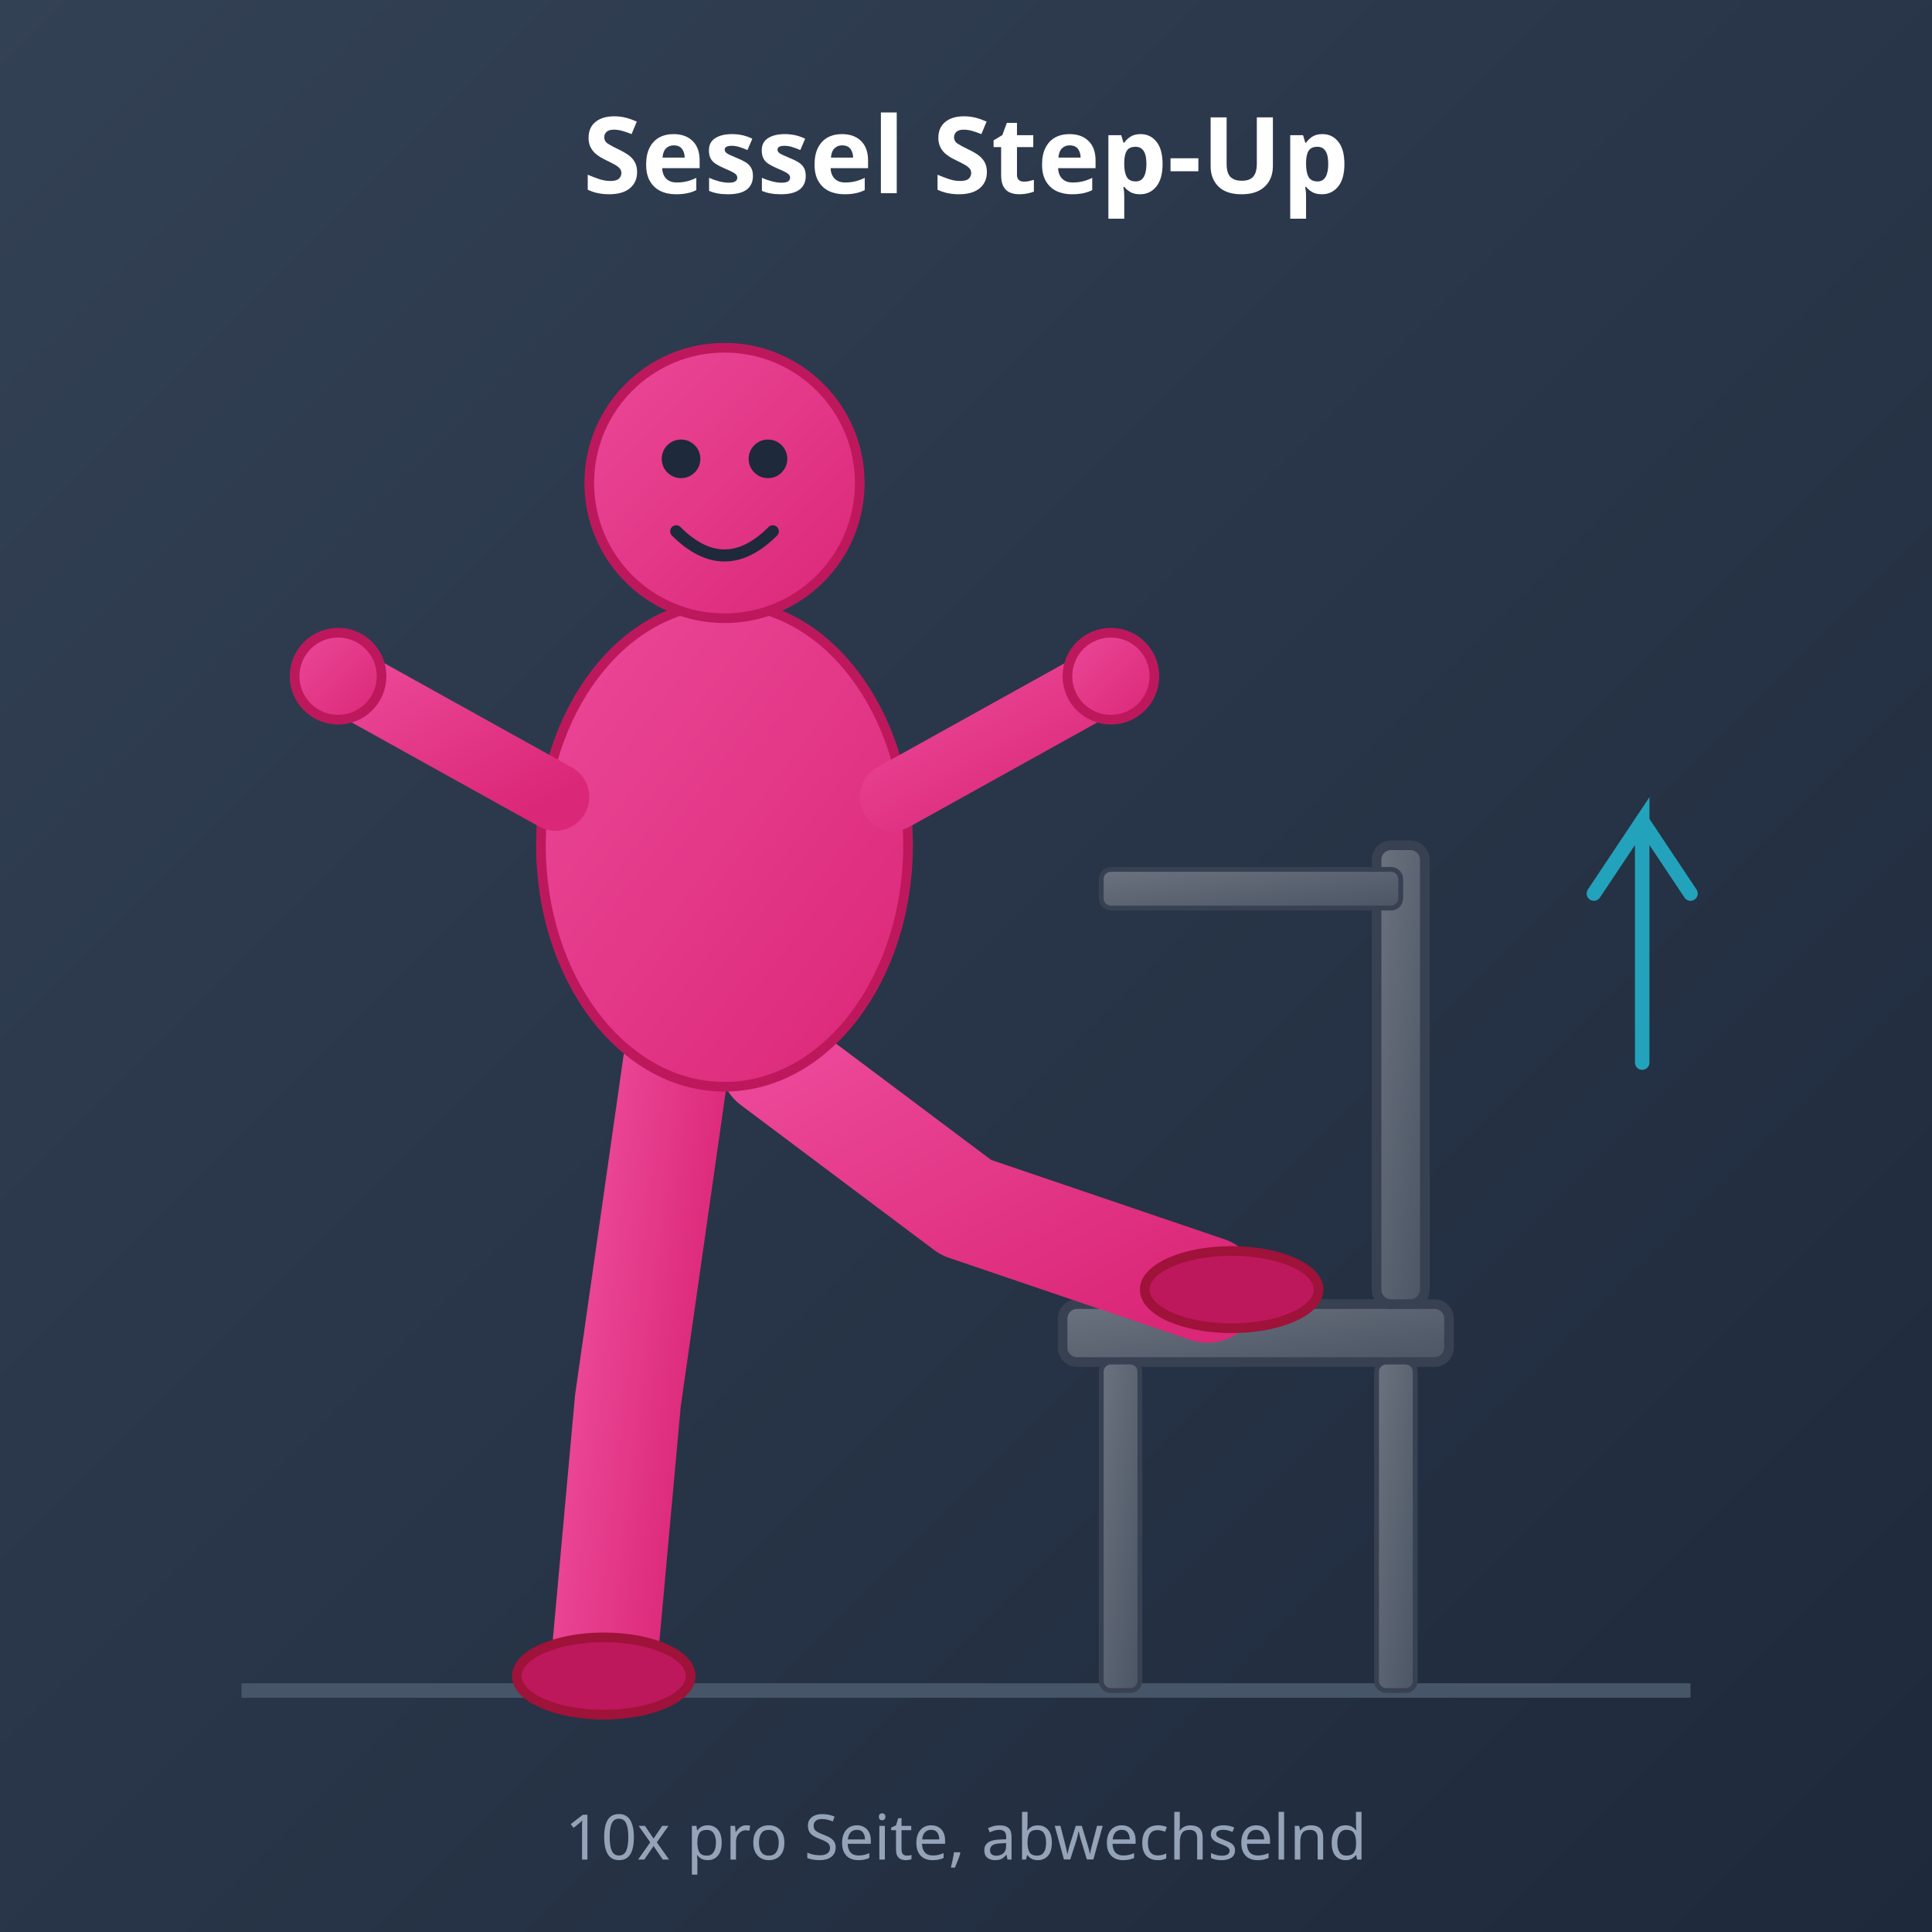
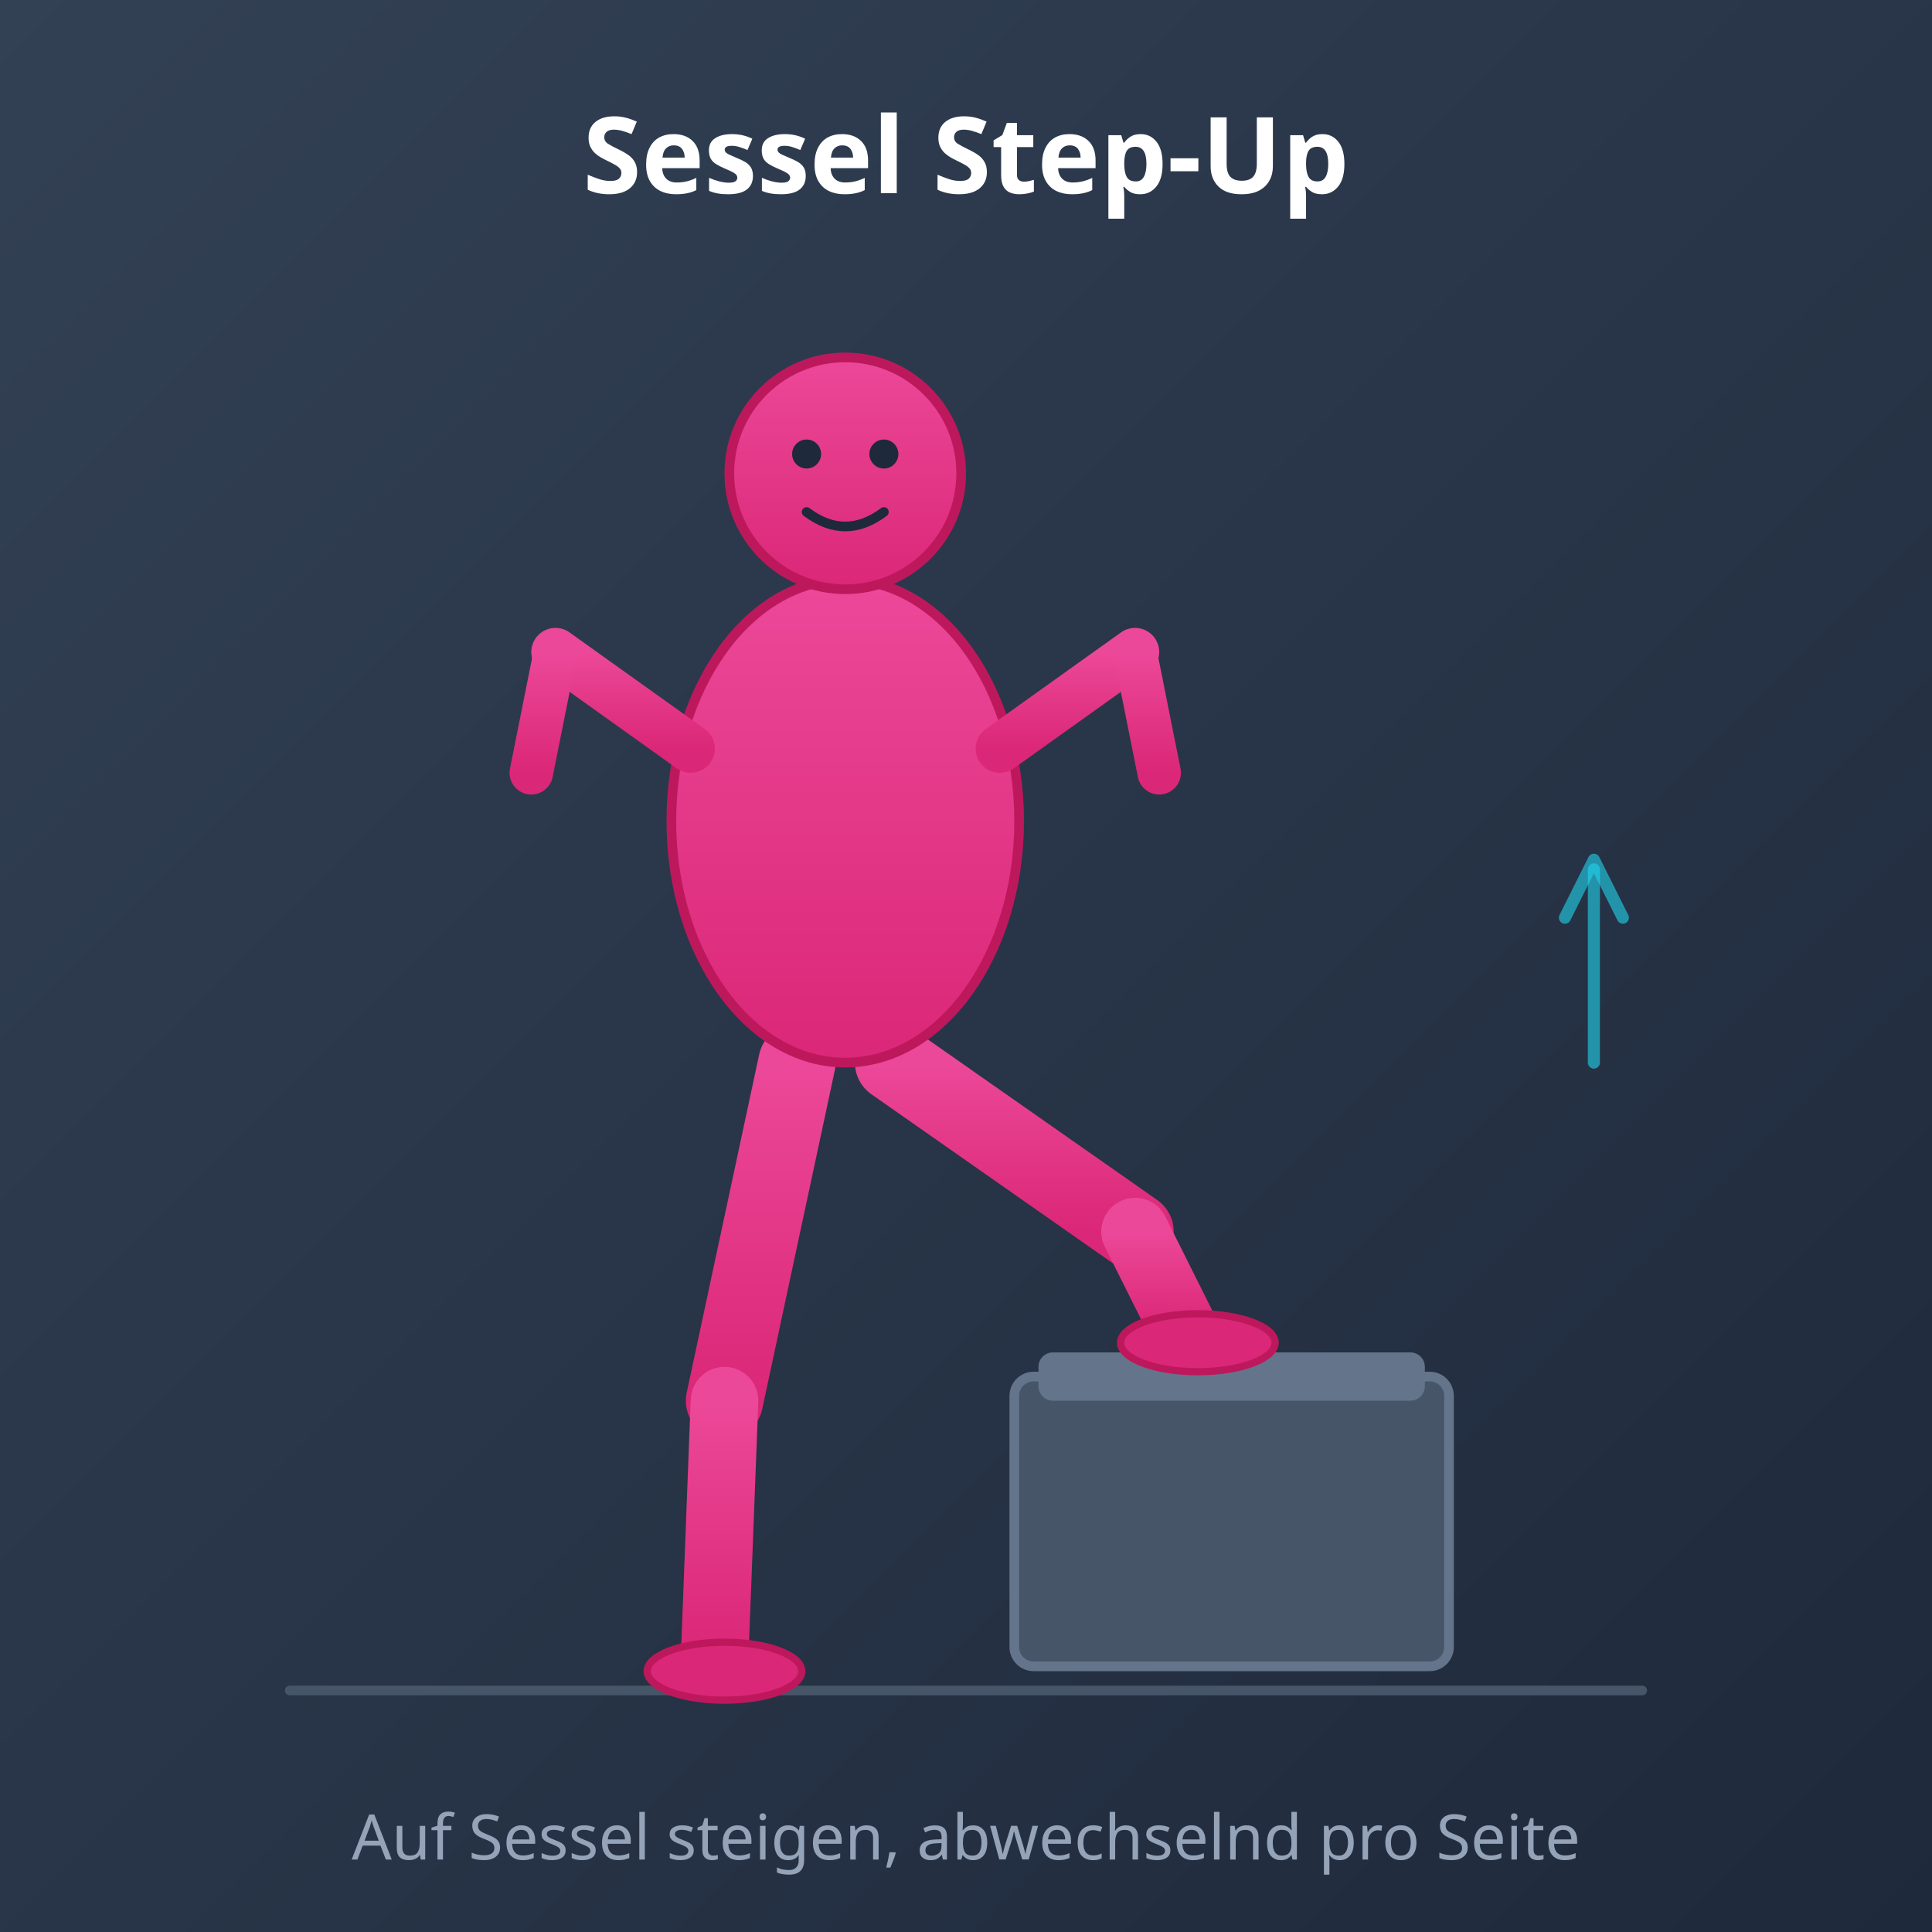
<svg xmlns="http://www.w3.org/2000/svg" width="400" height="400" viewBox="0 0 400 400">
  <defs>
-     <linearGradient id="bgSessel" x1="0%" y1="0%" x2="100%" y2="100%">
-       <stop offset="0%" style="stop-color:#334155;stop-opacity:1" />
-       <stop offset="100%" style="stop-color:#1e293b;stop-opacity:1" />
+     <linearGradient id="bgStep" x1="0%" y1="0%" x2="100%" y2="100%">
+       <stop offset="0%" stop-color="#334155" />
+       <stop offset="100%" stop-color="#1e293b" />
    </linearGradient>
-     <linearGradient id="bodySessel" x1="0%" y1="0%" x2="100%" y2="100%">
-       <stop offset="0%" style="stop-color:#ec4899;stop-opacity:1" />
-       <stop offset="100%" style="stop-color:#db2777;stop-opacity:1" />
-     </linearGradient>
-     <linearGradient id="chairGrad" x1="0%" y1="0%" x2="100%" y2="100%">
-       <stop offset="0%" style="stop-color:#6b7280;stop-opacity:1" />
-       <stop offset="100%" style="stop-color:#4b5563;stop-opacity:1" />
+     <linearGradient id="bodyStep" x1="0%" y1="0%" x2="0%" y2="100%">
+       <stop offset="0%" stop-color="#ec4899" />
+       <stop offset="100%" stop-color="#db2777" />
    </linearGradient>
  </defs>
-   <rect width="400" height="400" fill="url(#bgSessel)" />
-   <text x="200" y="40" font-family="system-ui" font-size="22" font-weight="bold" fill="#ffffff" text-anchor="middle">Sessel Step-Up</text>
-   <line x1="50" y1="350" x2="350" y2="350" stroke="#475569" stroke-width="3" />
-   <rect x="220" y="270" width="80" height="12" rx="3" fill="url(#chairGrad)" stroke="#374151" stroke-width="2" />
-   <rect x="285" y="175" width="10" height="95" rx="3" fill="url(#chairGrad)" stroke="#374151" stroke-width="2" />
-   <rect x="228" y="180" width="62" height="8" rx="2" fill="url(#chairGrad)" stroke="#374151" stroke-width="1" />
-   <rect x="228" y="282" width="8" height="68" rx="2" fill="url(#chairGrad)" stroke="#374151" stroke-width="1" />
-   <rect x="285" y="282" width="8" height="68" rx="2" fill="url(#chairGrad)" stroke="#374151" stroke-width="1" />
-   <path d="M 140 220 L 130 290 L 125 345" stroke="url(#bodySessel)" stroke-width="22" fill="none" stroke-linecap="round" stroke-linejoin="round">
-     <animate attributeName="d" values="M 140 220 L 130 290 L 125 345;M 140 200 L 130 270 L 125 345;M 140 220 L 130 290 L 125 345" dur="2.5s" repeatCount="indefinite" />
+   <rect width="400" height="400" fill="url(#bgStep)" />
+   <text x="200" y="40" font-family="system-ui,sans-serif" font-size="22" font-weight="bold" fill="#ffffff" text-anchor="middle">Sessel Step-Up</text>
+   <line x1="60" y1="350" x2="340" y2="350" stroke="#475569" stroke-width="2" stroke-linecap="round" />
+   <rect x="210" y="285" width="90" height="60" rx="4" fill="#475569" stroke="#64748b" stroke-width="2" />
+   <rect x="215" y="280" width="80" height="10" rx="3" fill="#64748b" />
+   <line x1="165" y1="220" x2="150" y2="290" stroke="url(#bodyStep)" stroke-width="16" stroke-linecap="round">
+     <animate attributeName="y1" values="220;195;220" dur="2.5s" repeatCount="indefinite" calcMode="spline" keySplines="0.4 0 0.6 1;0.4 0 0.6 1" />
+   </line>
+   <line x1="150" y1="290" x2="148" y2="342" stroke="url(#bodyStep)" stroke-width="14" stroke-linecap="round" />
+   <ellipse cx="150" cy="346" rx="16" ry="6" fill="#db2777" stroke="#be185d" stroke-width="1.5" />
+   <line x1="185" y1="220" x2="235" y2="255" stroke="url(#bodyStep)" stroke-width="16" stroke-linecap="round">
+     <animate attributeName="y1" values="220;195;220" dur="2.5s" repeatCount="indefinite" calcMode="spline" keySplines="0.4 0 0.6 1;0.4 0 0.6 1" />
+     <animate attributeName="y2" values="255;240;255" dur="2.5s" repeatCount="indefinite" calcMode="spline" keySplines="0.4 0 0.6 1;0.4 0 0.6 1" />
+   </line>
+   <line x1="235" y1="255" x2="245" y2="275" stroke="url(#bodyStep)" stroke-width="14" stroke-linecap="round">
+     <animate attributeName="y1" values="255;240;255" dur="2.5s" repeatCount="indefinite" calcMode="spline" keySplines="0.4 0 0.6 1;0.4 0 0.6 1" />
+   </line>
+   <ellipse cx="248" cy="278" rx="16" ry="6" fill="#db2777" stroke="#be185d" stroke-width="1.5" />
+   <ellipse cx="175" cy="170" rx="36" ry="50" fill="url(#bodyStep)" stroke="#be185d" stroke-width="2">
+     <animate attributeName="cy" values="170;145;170" dur="2.5s" repeatCount="indefinite" calcMode="spline" keySplines="0.4 0 0.6 1;0.4 0 0.6 1" />
+   </ellipse>
+   <circle cx="175" cy="98" r="24" fill="url(#bodyStep)" stroke="#be185d" stroke-width="2">
+     <animate attributeName="cy" values="98;73;98" dur="2.5s" repeatCount="indefinite" calcMode="spline" keySplines="0.4 0 0.6 1;0.4 0 0.6 1" />
+   </circle>
+   <circle cx="167" cy="94" r="3" fill="#1e293b">
+     <animate attributeName="cy" values="94;69;94" dur="2.5s" repeatCount="indefinite" calcMode="spline" keySplines="0.4 0 0.6 1;0.4 0 0.6 1" />
+   </circle>
+   <circle cx="183" cy="94" r="3" fill="#1e293b">
+     <animate attributeName="cy" values="94;69;94" dur="2.5s" repeatCount="indefinite" calcMode="spline" keySplines="0.4 0 0.6 1;0.4 0 0.6 1" />
+   </circle>
+   <path d="M167 106 Q175 112 183 106" stroke="#1e293b" stroke-width="2" fill="none" stroke-linecap="round">
+     <animate attributeName="d" values="M167 106 Q175 112 183 106;M167 81 Q175 87 183 81;M167 106 Q175 112 183 106" dur="2.5s" repeatCount="indefinite" calcMode="spline" keySplines="0.4 0 0.6 1;0.4 0 0.6 1" />
  </path>
-   <ellipse cx="125" cy="347" rx="18" ry="8" fill="#be185d" stroke="#9f1239" stroke-width="2" />
-   <path d="M 160 220 L 200 250 L 250 267" stroke="url(#bodySessel)" stroke-width="22" fill="none" stroke-linecap="round" stroke-linejoin="round">
-     <animate attributeName="d" values="M 160 220 L 200 250 L 250 267;M 160 200 L 210 220 L 250 267;M 160 220 L 200 250 L 250 267" dur="2.5s" repeatCount="indefinite" />
+   <line x1="143" y1="155" x2="115" y2="135" stroke="url(#bodyStep)" stroke-width="10" stroke-linecap="round">
+     <animate attributeName="y1" values="155;130;155" dur="2.5s" repeatCount="indefinite" calcMode="spline" keySplines="0.4 0 0.6 1;0.4 0 0.6 1" />
+     <animate attributeName="y2" values="135;110;135" dur="2.5s" repeatCount="indefinite" calcMode="spline" keySplines="0.4 0 0.6 1;0.4 0 0.6 1" />
+   </line>
+   <line x1="115" y1="135" x2="110" y2="160" stroke="url(#bodyStep)" stroke-width="9" stroke-linecap="round">
+     <animate attributeName="y1" values="135;110;135" dur="2.5s" repeatCount="indefinite" calcMode="spline" keySplines="0.4 0 0.6 1;0.4 0 0.6 1" />
+     <animate attributeName="y2" values="160;135;160" dur="2.5s" repeatCount="indefinite" calcMode="spline" keySplines="0.4 0 0.6 1;0.4 0 0.6 1" />
+   </line>
+   <line x1="207" y1="155" x2="235" y2="135" stroke="url(#bodyStep)" stroke-width="10" stroke-linecap="round">
+     <animate attributeName="y1" values="155;130;155" dur="2.5s" repeatCount="indefinite" calcMode="spline" keySplines="0.4 0 0.6 1;0.4 0 0.6 1" />
+     <animate attributeName="y2" values="135;110;135" dur="2.5s" repeatCount="indefinite" calcMode="spline" keySplines="0.4 0 0.6 1;0.4 0 0.6 1" />
+   </line>
+   <line x1="235" y1="135" x2="240" y2="160" stroke="url(#bodyStep)" stroke-width="9" stroke-linecap="round">
+     <animate attributeName="y1" values="135;110;135" dur="2.5s" repeatCount="indefinite" calcMode="spline" keySplines="0.4 0 0.6 1;0.4 0 0.6 1" />
+     <animate attributeName="y2" values="160;135;160" dur="2.5s" repeatCount="indefinite" calcMode="spline" keySplines="0.4 0 0.6 1;0.4 0 0.6 1" />
+   </line>
+   <path d="M330 220 L330 180" stroke="#22d3ee" stroke-width="2.5" fill="none" stroke-linecap="round" opacity="0.6">
+     <animate attributeName="opacity" values="0.3;0.9;0.3" dur="2.5s" repeatCount="indefinite" />
  </path>
-   <ellipse cx="255" cy="267" rx="18" ry="8" fill="#be185d" stroke="#9f1239" stroke-width="2" />
-   <ellipse cx="150" cy="175" rx="38" ry="50" fill="url(#bodySessel)" stroke="#be185d" stroke-width="2">
-     <animate attributeName="cy" values="175;155;175" dur="2.5s" repeatCount="indefinite" />
-   </ellipse>
-   <circle cx="150" cy="100" r="28" fill="url(#bodySessel)" stroke="#be185d" stroke-width="2">
-     <animate attributeName="cy" values="100;80;100" dur="2.5s" repeatCount="indefinite" />
-   </circle>
-   <circle cx="141" cy="95" r="4" fill="#1e293b">
-     <animate attributeName="cy" values="95;75;95" dur="2.5s" repeatCount="indefinite" />
-   </circle>
-   <circle cx="159" cy="95" r="4" fill="#1e293b">
-     <animate attributeName="cy" values="95;75;95" dur="2.5s" repeatCount="indefinite" />
-   </circle>
-   <path d="M 140 110 Q 150 120 160 110" stroke="#1e293b" stroke-width="2.5" fill="none" stroke-linecap="round">
-     <animate attributeName="d" values="M 140 110 Q 150 120 160 110;M 140 90 Q 150 100 160 90;M 140 110 Q 150 120 160 110" dur="2.5s" repeatCount="indefinite" />
+   <path d="M324 190 L330 178 L336 190" stroke="#22d3ee" stroke-width="2.5" fill="none" stroke-linecap="round" stroke-linejoin="round" opacity="0.6">
+     <animate attributeName="opacity" values="0.3;0.9;0.3" dur="2.5s" repeatCount="indefinite" />
  </path>
-   <path d="M 115 165 L 70 140" stroke="url(#bodySessel)" stroke-width="14" fill="none" stroke-linecap="round">
-     <animate attributeName="d" values="M 115 165 L 70 140;M 115 145 L 70 120;M 115 165 L 70 140" dur="2.5s" repeatCount="indefinite" />
-   </path>
-   <circle cx="70" cy="140" r="9" fill="url(#bodySessel)" stroke="#be185d" stroke-width="2">
-     <animate attributeName="cy" values="140;120;140" dur="2.5s" repeatCount="indefinite" />
-   </circle>
-   <path d="M 185 165 L 230 140" stroke="url(#bodySessel)" stroke-width="14" fill="none" stroke-linecap="round">
-     <animate attributeName="d" values="M 185 165 L 230 140;M 185 145 L 230 120;M 185 165 L 230 140" dur="2.5s" repeatCount="indefinite" />
-   </path>
-   <circle cx="230" cy="140" r="9" fill="url(#bodySessel)" stroke="#be185d" stroke-width="2">
-     <animate attributeName="cy" values="140;120;140" dur="2.5s" repeatCount="indefinite" />
-   </circle>
-   <circle cx="320" cy="100" r="3" fill="#fbbf24" opacity="0">
-     <animate attributeName="opacity" values="0;1;0" dur="2.5s" repeatCount="indefinite" />
-     <animate attributeName="r" values="2;4;2" dur="2.5s" repeatCount="indefinite" />
-   </circle>
-   <circle cx="50" cy="180" r="3" fill="#22d3ee" opacity="0">
-     <animate attributeName="opacity" values="0;1;0" dur="2.5s" begin="0.5s" repeatCount="indefinite" />
-     <animate attributeName="r" values="2;4;2" dur="2.5s" repeatCount="indefinite" />
-   </circle>
-   <path d="M 340 220 L 340 170 L 330 185 M 340 170 L 350 185" stroke="#22d3ee" stroke-width="3" fill="none" stroke-linecap="round" opacity="0.7">
-     <animate attributeName="opacity" values="0.5;1;0.5" dur="2.5s" repeatCount="indefinite" />
-   </path>
-   <text x="200" y="385" font-family="system-ui" font-size="13" fill="#94a3b8" text-anchor="middle">10x pro Seite, abwechselnd</text>
+   <text x="200" y="385" font-family="system-ui,sans-serif" font-size="13" fill="#94a3b8" text-anchor="middle">Auf Sessel steigen, abwechselnd pro Seite</text>
</svg>
